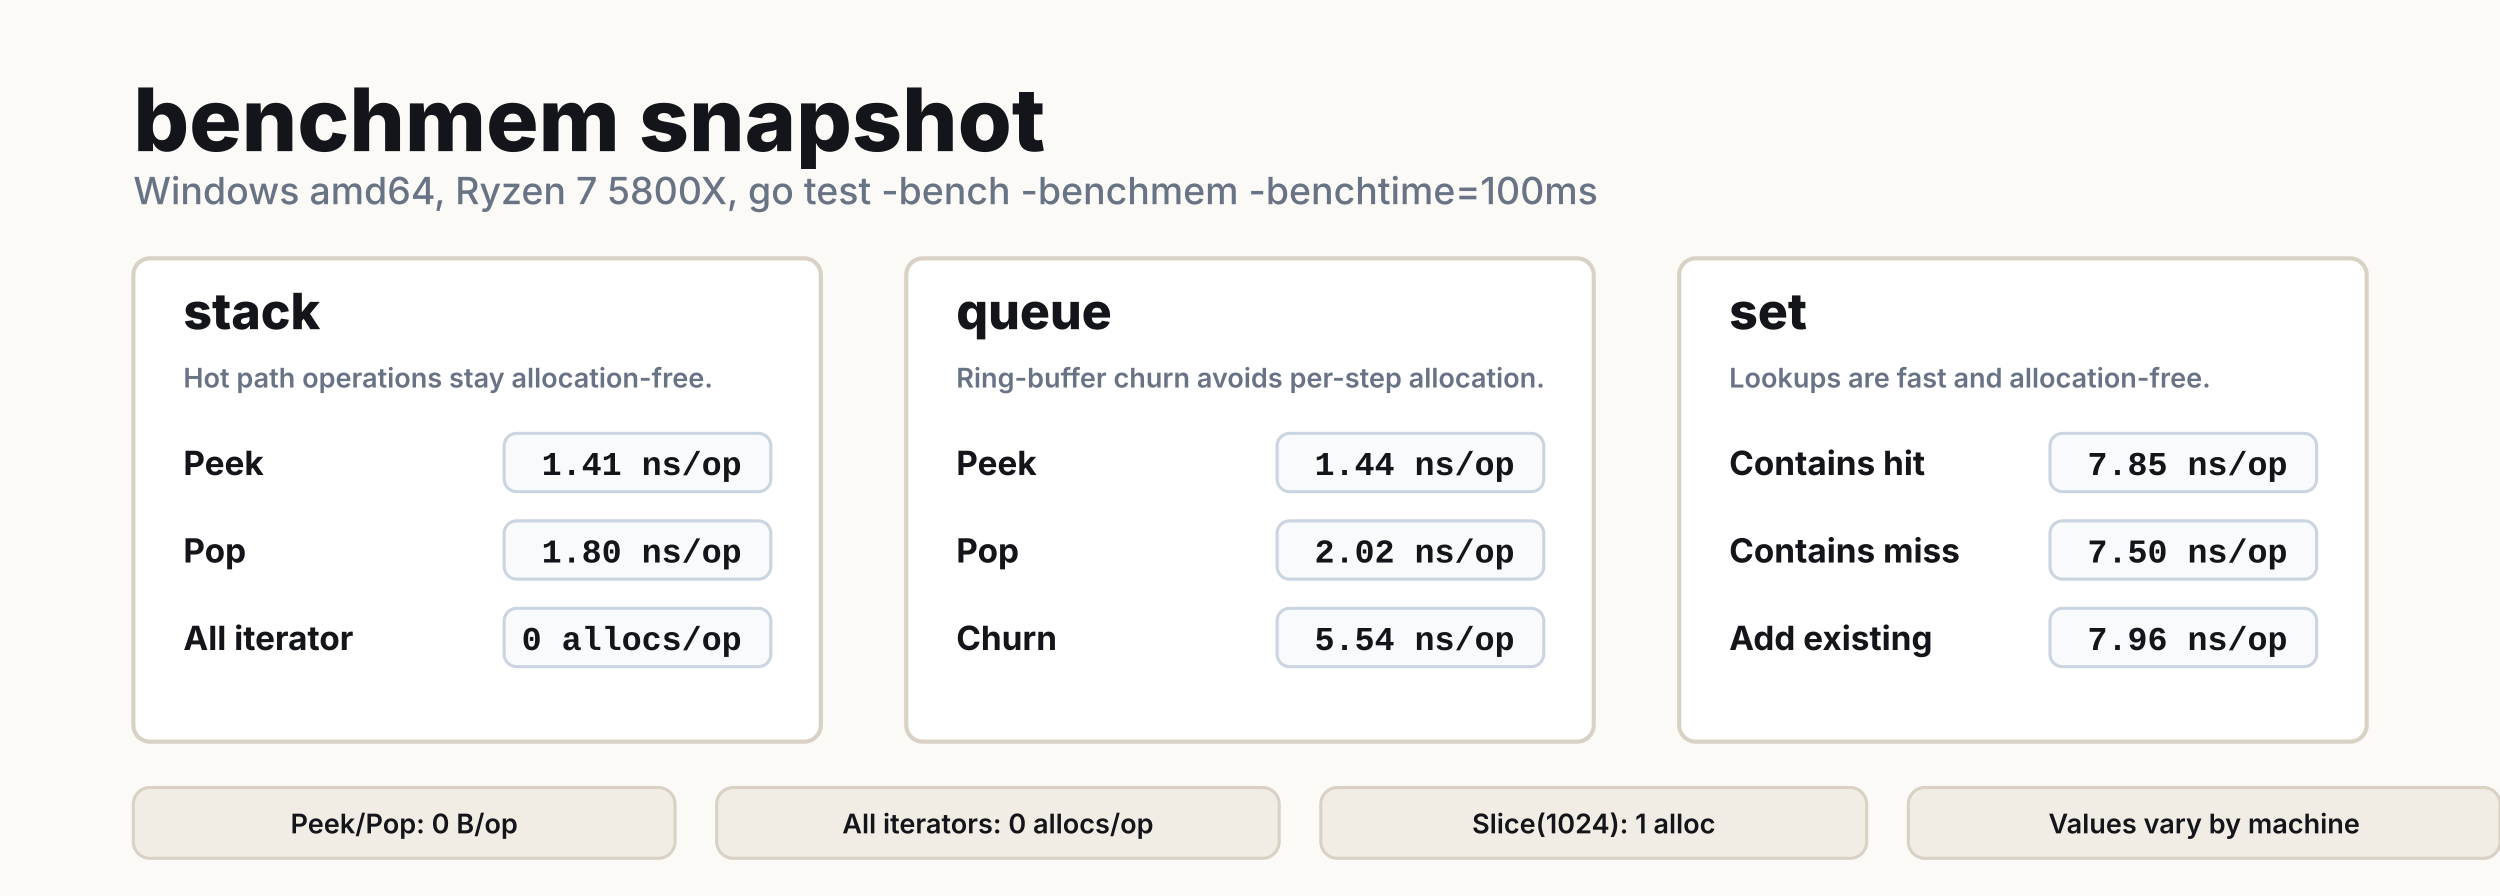
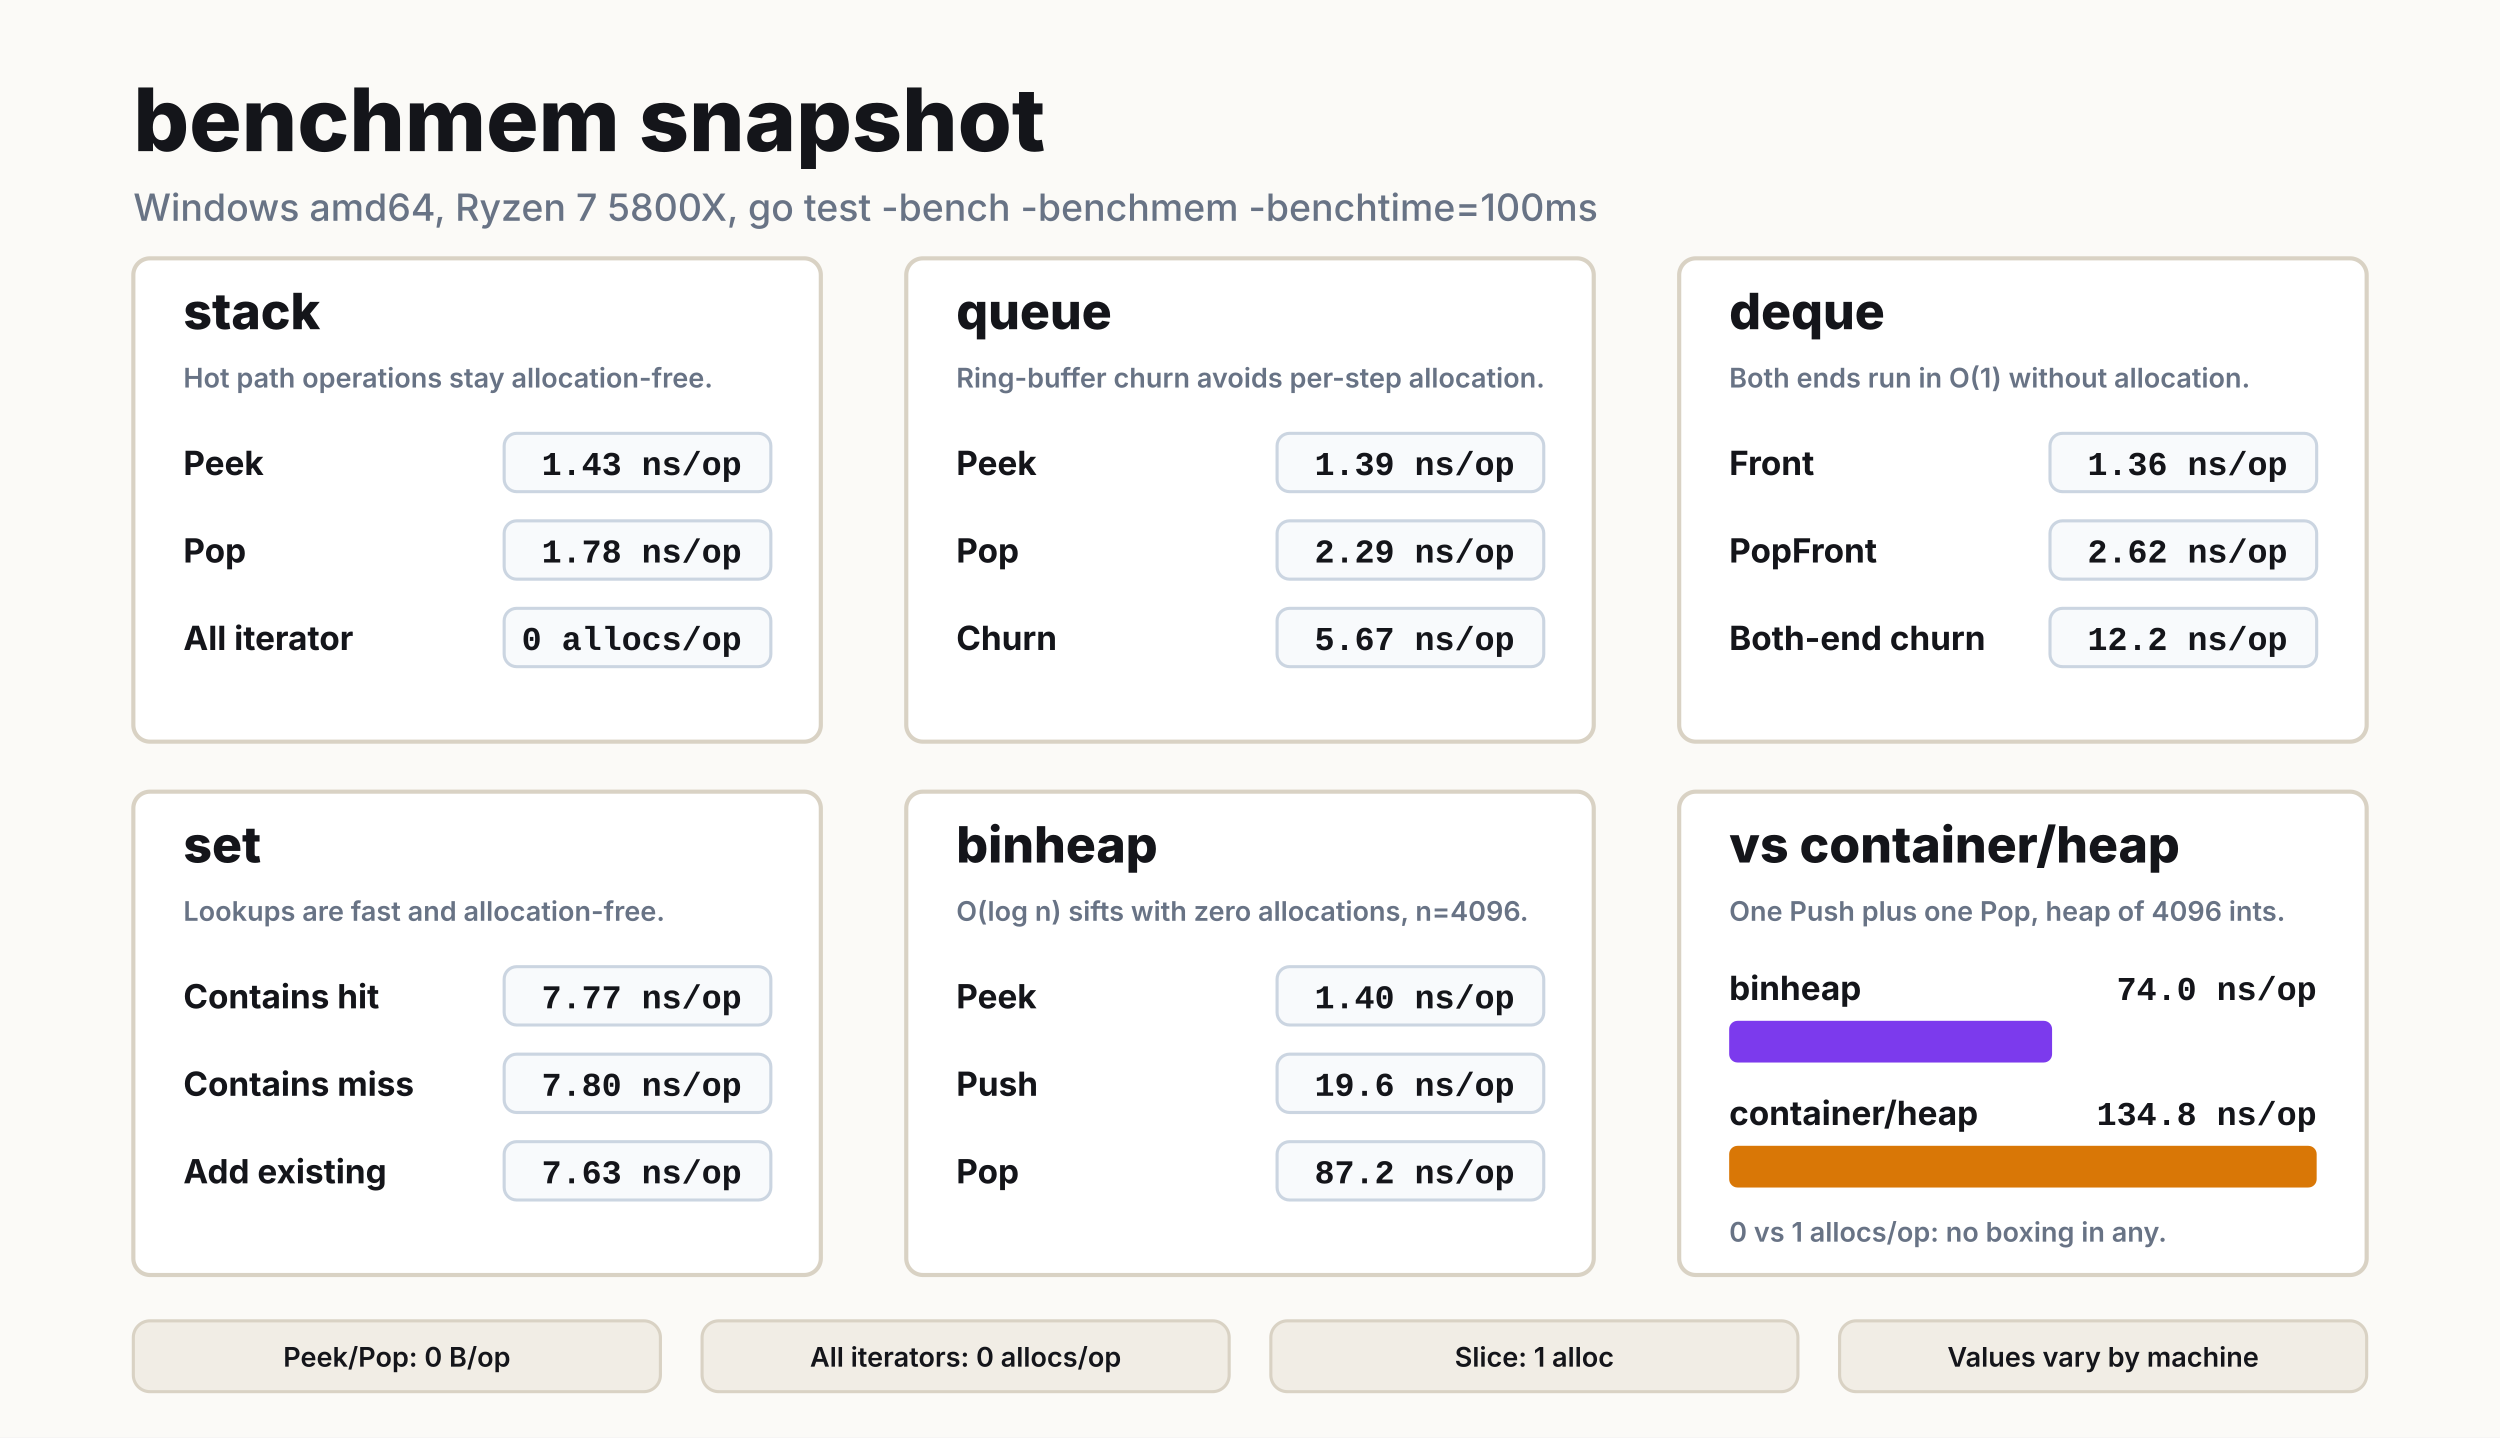
- <svg xmlns="http://www.w3.org/2000/svg" viewBox="0 0 1200 430" role="img" aria-labelledby="title desc">
+ <svg xmlns="http://www.w3.org/2000/svg" viewBox="0 0 1200 690" role="img" aria-labelledby="title desc">
  <style>
    .bg { fill: #fbfaf7; }
    .ink { fill: #14151a; }
    .muted { fill: #687385; }
    .panel { fill: #ffffff; stroke: #d9d2c4; stroke-width: 2; }
    .soft { fill: #f1ede5; stroke: #d9d2c4; stroke-width: 1.5; }
    .value { fill: #f8fafc; stroke: #cbd5e1; stroke-width: 1.5; }
-     .blue { fill: #2563eb; }
-     .green { fill: #059669; }
+     .violet { fill: #7c3aed; }
    .gold { fill: #d97706; }
    .title { font: 800 42px ui-sans-serif, system-ui, -apple-system, BlinkMacSystemFont, "Segoe UI", sans-serif; letter-spacing: 0; }
    .subtitle { font: 500 18px ui-sans-serif, system-ui, -apple-system, BlinkMacSystemFont, "Segoe UI", sans-serif; letter-spacing: 0; }
    .h2 { font: 800 24px ui-sans-serif, system-ui, -apple-system, BlinkMacSystemFont, "Segoe UI", sans-serif; letter-spacing: 0; }
    .body { font: 650 16px ui-sans-serif, system-ui, -apple-system, BlinkMacSystemFont, "Segoe UI", sans-serif; letter-spacing: 0; }
    .small { font: 600 13px ui-sans-serif, system-ui, -apple-system, BlinkMacSystemFont, "Segoe UI", sans-serif; letter-spacing: 0; }
    .code { font: 700 16px ui-monospace, SFMono-Regular, Menlo, Consolas, "Liberation Mono", monospace; letter-spacing: 0; }
  </style>
-   <rect class="bg" width="1200" height="430" />
+   <rect class="bg" width="1200" height="690" />
  <g transform="translate(64 42)">
    <text class="title ink" x="0" y="0" dominant-baseline="hanging">benchmem snapshot</text>
-     <text class="subtitle muted" x="0" y="56">Windows amd64, Ryzen 7 5800X, go test -bench -benchmem -benchtime=100ms</text>
+     <text class="subtitle muted" x="0" y="64">Windows amd64, Ryzen 7 5800X, go test -bench -benchmem -benchtime=100ms</text>
  </g>
  <g transform="translate(64 124)">
    <rect class="panel" width="330" height="232" rx="8" />
    <text class="h2 ink" x="24" y="34">stack</text>
    <text class="small muted" x="24" y="62">Hot path operations stay allocation-free.</text>
    <text class="body ink" x="24" y="104">Peek</text>
    <rect class="value" x="178" y="84" width="128" height="28" rx="6" />
-     <text class="code ink" x="292" y="104" text-anchor="end">1.41 ns/op</text>
+     <text class="code ink" x="292" y="104" text-anchor="end">1.43 ns/op</text>
    <text class="body ink" x="24" y="146">Pop</text>
    <rect class="value" x="178" y="126" width="128" height="28" rx="6" />
-     <text class="code ink" x="292" y="146" text-anchor="end">1.80 ns/op</text>
+     <text class="code ink" x="292" y="146" text-anchor="end">1.78 ns/op</text>
    <text class="body ink" x="24" y="188">All iterator</text>
    <rect class="value" x="178" y="168" width="128" height="28" rx="6" />
    <text class="code ink" x="292" y="188" text-anchor="end">0 allocs/op</text>
  </g>
  <g transform="translate(435 124)">
    <rect class="panel" width="330" height="232" rx="8" />
    <text class="h2 ink" x="24" y="34">queue</text>
    <text class="small muted" x="24" y="62">Ring-buffer churn avoids per-step allocation.</text>
    <text class="body ink" x="24" y="104">Peek</text>
    <rect class="value" x="178" y="84" width="128" height="28" rx="6" />
-     <text class="code ink" x="292" y="104" text-anchor="end">1.44 ns/op</text>
+     <text class="code ink" x="292" y="104" text-anchor="end">1.39 ns/op</text>
    <text class="body ink" x="24" y="146">Pop</text>
    <rect class="value" x="178" y="126" width="128" height="28" rx="6" />
-     <text class="code ink" x="292" y="146" text-anchor="end">2.02 ns/op</text>
+     <text class="code ink" x="292" y="146" text-anchor="end">2.29 ns/op</text>
    <text class="body ink" x="24" y="188">Churn</text>
    <rect class="value" x="178" y="168" width="128" height="28" rx="6" />
-     <text class="code ink" x="292" y="188" text-anchor="end">5.54 ns/op</text>
+     <text class="code ink" x="292" y="188" text-anchor="end">5.67 ns/op</text>
  </g>
  <g transform="translate(806 124)">
+     <rect class="panel" width="330" height="232" rx="8" />
+     <text class="h2 ink" x="24" y="34">deque</text>
+     <text class="small muted" x="24" y="62">Both ends run in O(1) without allocation.</text>
+     <text class="body ink" x="24" y="104">Front</text>
+     <rect class="value" x="178" y="84" width="128" height="28" rx="6" />
+     <text class="code ink" x="292" y="104" text-anchor="end">1.36 ns/op</text>
+     <text class="body ink" x="24" y="146">PopFront</text>
+     <rect class="value" x="178" y="126" width="128" height="28" rx="6" />
+     <text class="code ink" x="292" y="146" text-anchor="end">2.62 ns/op</text>
+     <text class="body ink" x="24" y="188">Both-end churn</text>
+     <rect class="value" x="178" y="168" width="128" height="28" rx="6" />
+     <text class="code ink" x="292" y="188" text-anchor="end">12.2 ns/op</text>
+   </g>
+   <g transform="translate(64 380)">
    <rect class="panel" width="330" height="232" rx="8" />
    <text class="h2 ink" x="24" y="34">set</text>
    <text class="small muted" x="24" y="62">Lookups are fast and allocation-free.</text>
    <text class="body ink" x="24" y="104">Contains hit</text>
    <rect class="value" x="178" y="84" width="128" height="28" rx="6" />
-     <text class="code ink" x="292" y="104" text-anchor="end">7.85 ns/op</text>
+     <text class="code ink" x="292" y="104" text-anchor="end">7.77 ns/op</text>
    <text class="body ink" x="24" y="146">Contains miss</text>
    <rect class="value" x="178" y="126" width="128" height="28" rx="6" />
-     <text class="code ink" x="292" y="146" text-anchor="end">7.50 ns/op</text>
+     <text class="code ink" x="292" y="146" text-anchor="end">7.80 ns/op</text>
    <text class="body ink" x="24" y="188">Add existing</text>
    <rect class="value" x="178" y="168" width="128" height="28" rx="6" />
-     <text class="code ink" x="292" y="188" text-anchor="end">7.96 ns/op</text>
+     <text class="code ink" x="292" y="188" text-anchor="end">7.63 ns/op</text>
  </g>
-   <g transform="translate(64 378)">
-     <rect class="soft" x="0" y="0" width="260" height="34" rx="8" />
-     <rect class="soft" x="280" y="0" width="270" height="34" rx="8" />
-     <rect class="soft" x="570" y="0" width="262" height="34" rx="8" />
-     <rect class="soft" x="852" y="0" width="284" height="34" rx="8" />
-     <text class="small ink" x="130" y="22" text-anchor="middle">Peek/Pop: 0 B/op</text>
-     <text class="small ink" x="415" y="22" text-anchor="middle">All iterators: 0 allocs/op</text>
-     <text class="small ink" x="701" y="22" text-anchor="middle">Slice(1024): 1 alloc</text>
-     <text class="small ink" x="994" y="22" text-anchor="middle">Values vary by machine</text>
+   <g transform="translate(435 380)">
+     <rect class="panel" width="330" height="232" rx="8" />
+     <text class="h2 ink" x="24" y="34">binheap</text>
+     <text class="small muted" x="24" y="62">O(log n) sifts with zero allocations, n=4096.</text>
+     <text class="body ink" x="24" y="104">Peek</text>
+     <rect class="value" x="178" y="84" width="128" height="28" rx="6" />
+     <text class="code ink" x="292" y="104" text-anchor="end">1.40 ns/op</text>
+     <text class="body ink" x="24" y="146">Push</text>
+     <rect class="value" x="178" y="126" width="128" height="28" rx="6" />
+     <text class="code ink" x="292" y="146" text-anchor="end">19.6 ns/op</text>
+     <text class="body ink" x="24" y="188">Pop</text>
+     <rect class="value" x="178" y="168" width="128" height="28" rx="6" />
+     <text class="code ink" x="292" y="188" text-anchor="end">87.2 ns/op</text>
+   </g>
+   <g transform="translate(806 380)">
+     <rect class="panel" width="330" height="232" rx="8" />
+     <text class="h2 ink" x="24" y="34">vs container/heap</text>
+     <text class="small muted" x="24" y="62">One Push plus one Pop, heap of 4096 ints.</text>
+     <text class="body ink" x="24" y="100">binheap</text>
+     <text class="code ink" x="306" y="100" text-anchor="end">74.0 ns/op</text>
+     <rect class="violet" x="24" y="110" width="155" height="20" rx="4" />
+     <text class="body ink" x="24" y="160">container/heap</text>
+     <text class="code ink" x="306" y="160" text-anchor="end">134.8 ns/op</text>
+     <rect class="gold" x="24" y="170" width="282" height="20" rx="4" />
+     <text class="small muted" x="24" y="216">0 vs 1 allocs/op: no boxing in any.</text>
+   </g>
+   <g transform="translate(64 634)">
+     <rect class="soft" x="0" y="0" width="253" height="34" rx="8" />
+     <rect class="soft" x="273" y="0" width="253" height="34" rx="8" />
+     <rect class="soft" x="546" y="0" width="253" height="34" rx="8" />
+     <rect class="soft" x="819" y="0" width="253" height="34" rx="8" />
+     <text class="small ink" x="126.5" y="22" text-anchor="middle">Peek/Pop: 0 B/op</text>
+     <text class="small ink" x="399.5" y="22" text-anchor="middle">All iterators: 0 allocs/op</text>
+     <text class="small ink" x="672.5" y="22" text-anchor="middle">Slice: 1 alloc</text>
+     <text class="small ink" x="945.5" y="22" text-anchor="middle">Values vary by machine</text>
  </g>
</svg>
